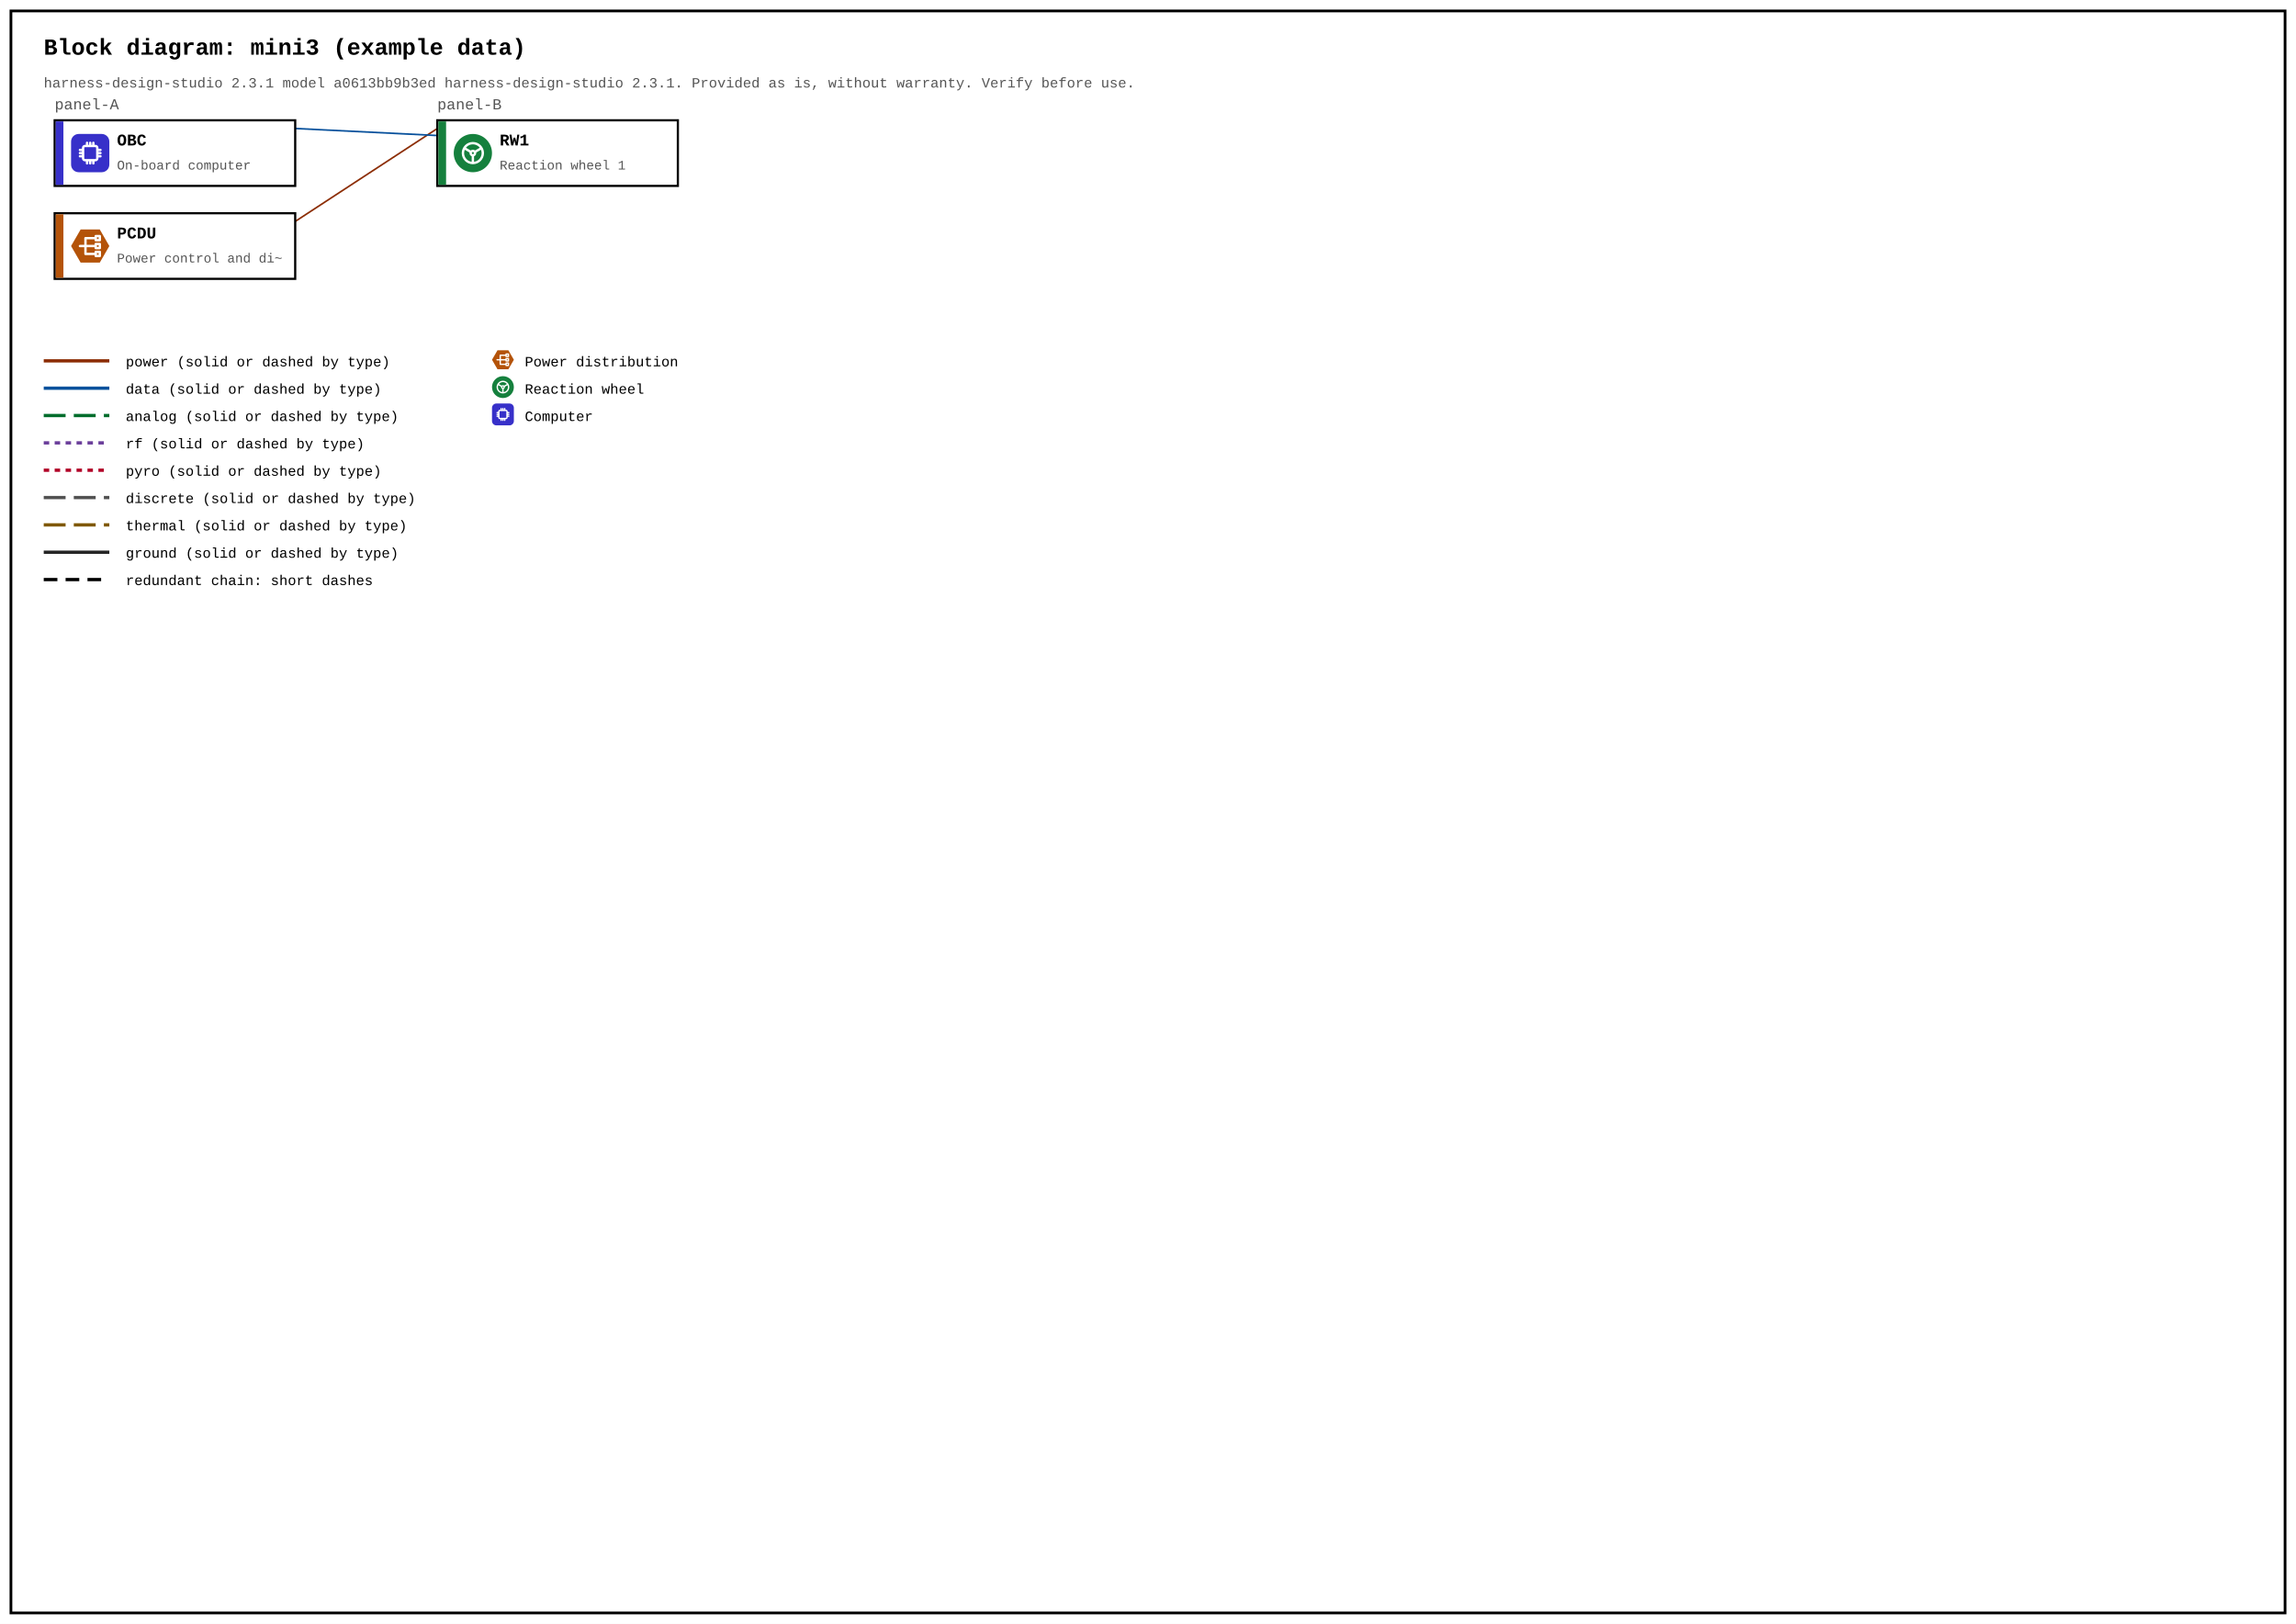
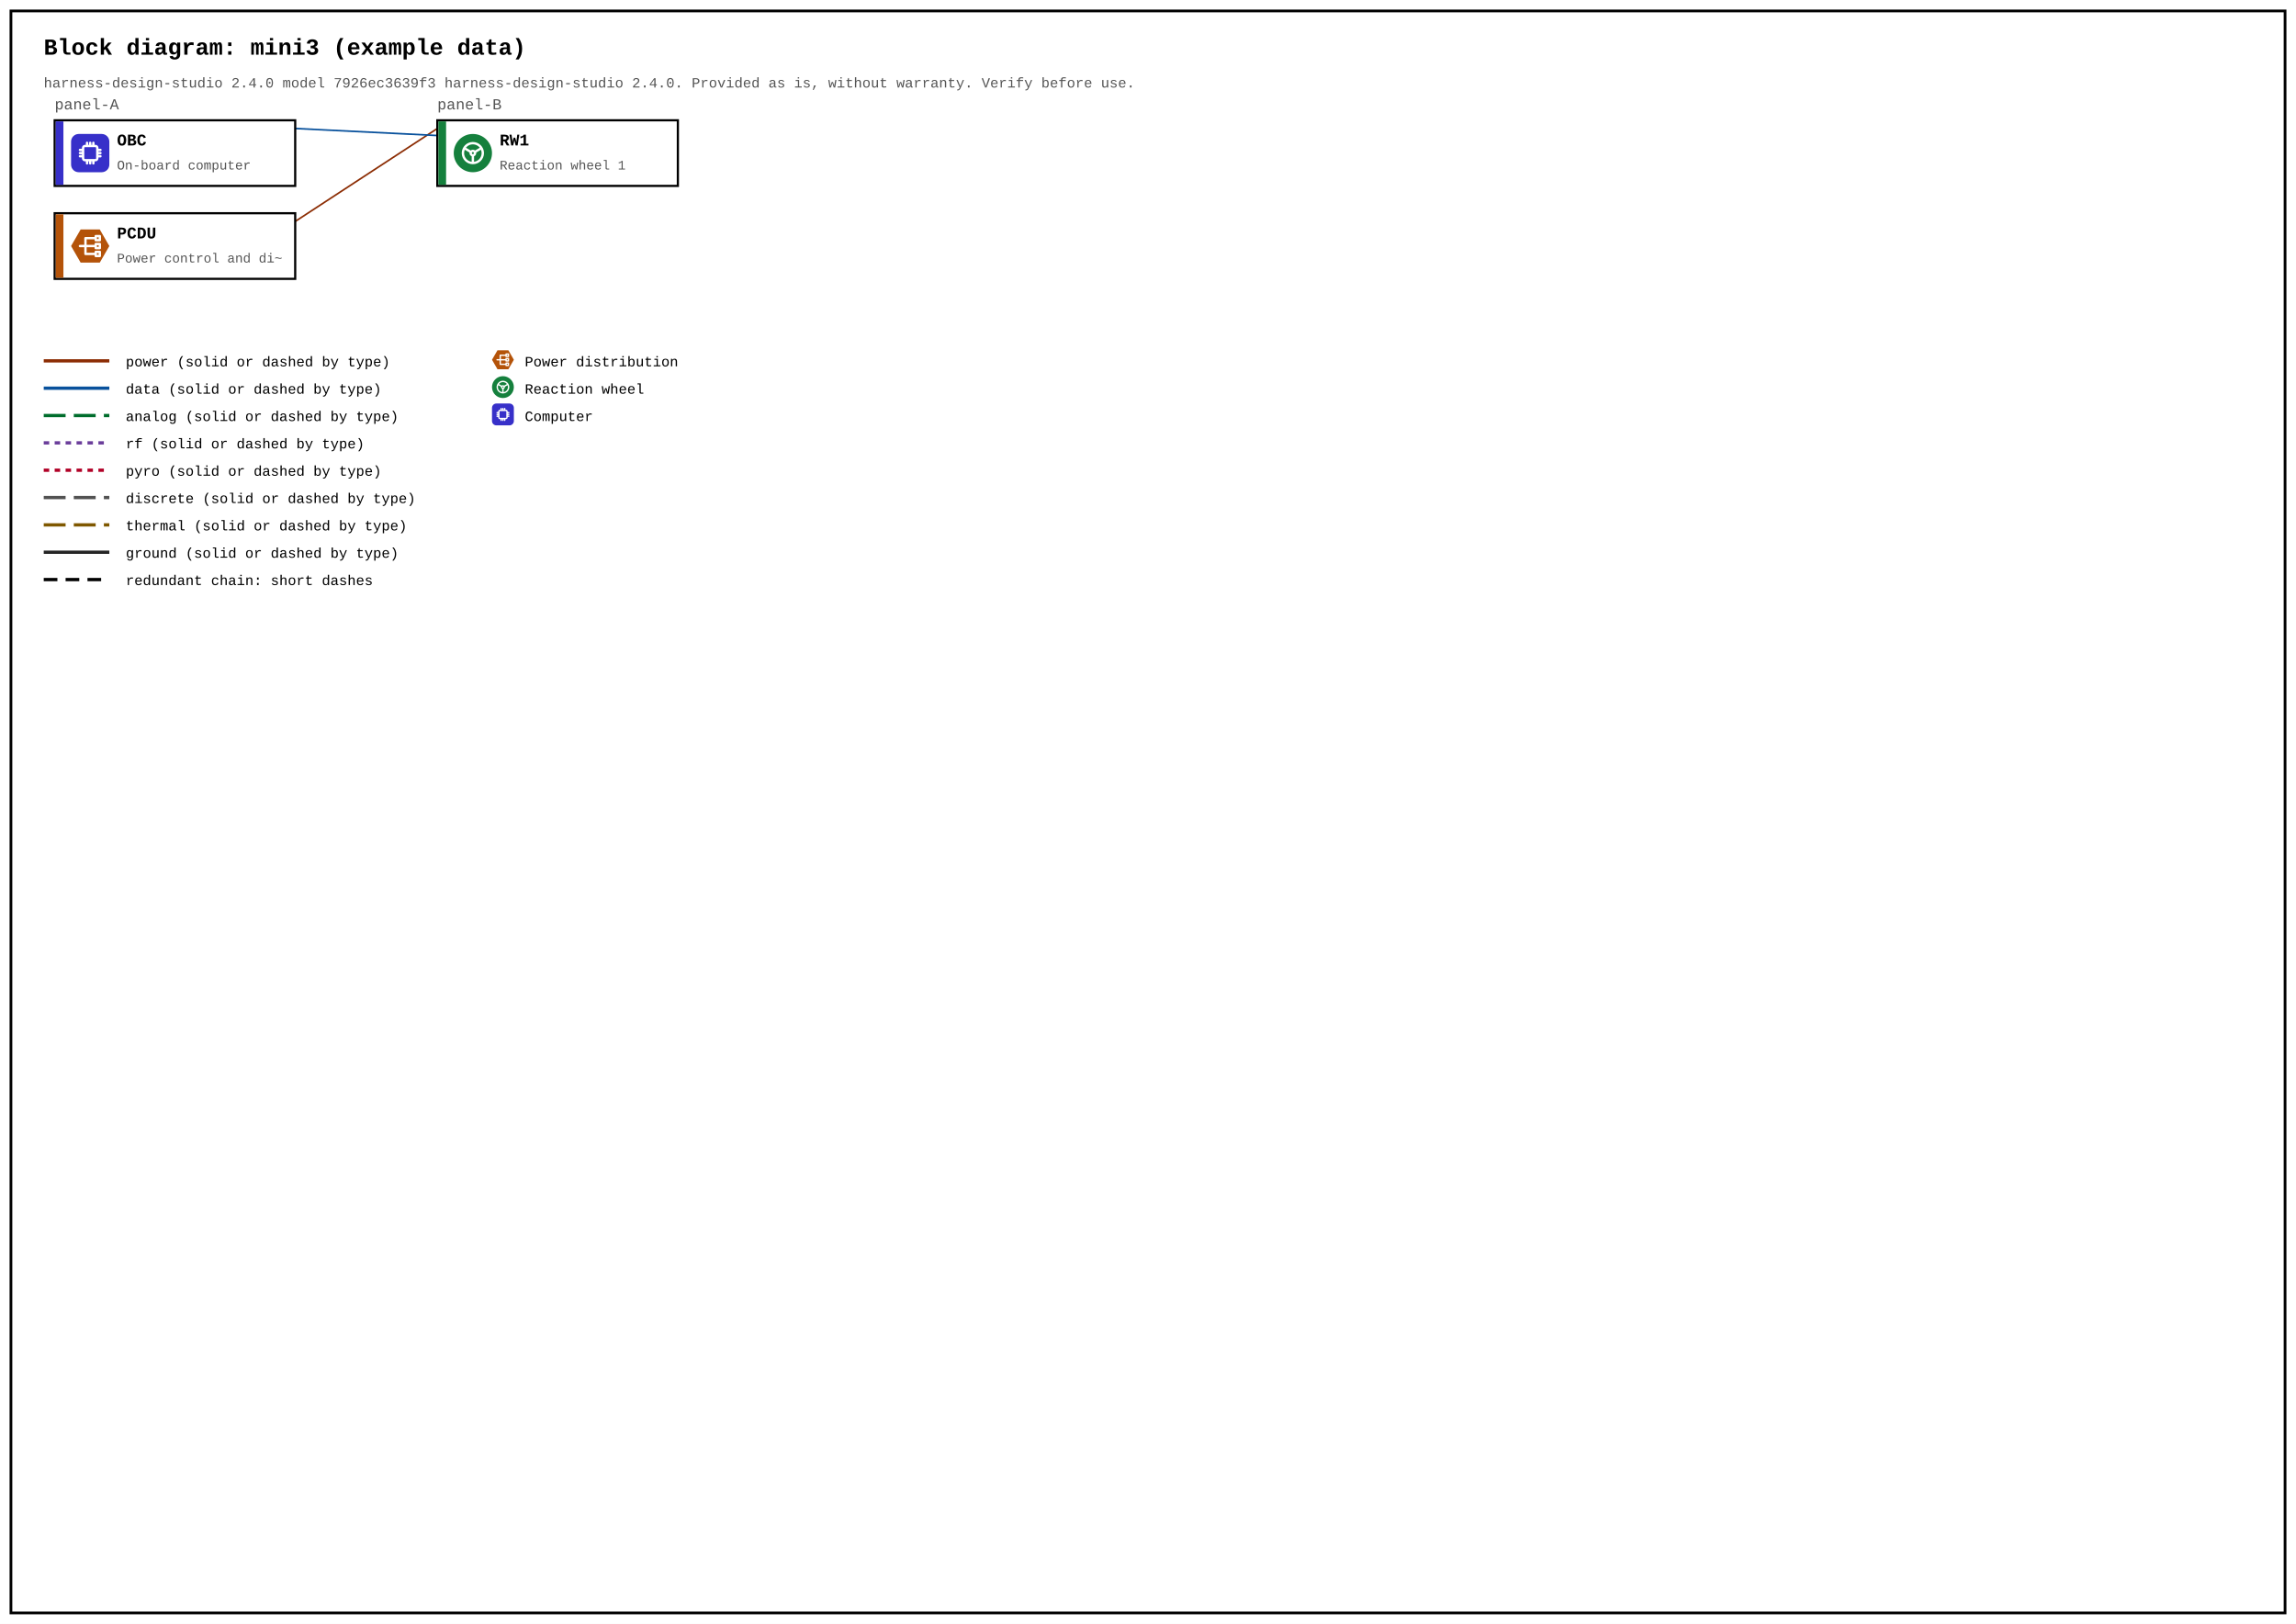
<svg xmlns="http://www.w3.org/2000/svg" width="420mm" height="297mm" viewBox="0 0 420 297" font-family="Courier New, Courier, monospace">
  <rect x="0" y="0" width="420" height="297" fill="#ffffff" />
  <rect x="2" y="2" width="416" height="293" fill="none" stroke="#000000" stroke-width="0.5" />
  <text x="8" y="10" font-size="4.2" font-weight="bold" text-anchor="start" fill="#000000">Block diagram: mini3 (example data)</text>
-   <text x="8" y="16" font-size="2.6" text-anchor="start" fill="#555555">harness-design-studio 2.3.1 model a0613bb9b3ed   harness-design-studio 2.3.1. Provided as is, without warranty. Verify before use.</text>
+   <text x="8" y="16" font-size="2.6" text-anchor="start" fill="#555555">harness-design-studio 2.4.0 model 7926ec3639f3   harness-design-studio 2.4.0. Provided as is, without warranty. Verify before use.</text>
  <text x="10" y="20" font-size="2.8" text-anchor="start" fill="#555555">panel-A</text>
  <text x="80" y="20" font-size="2.8" text-anchor="start" fill="#555555">panel-B</text>
  <line x1="54" y1="40.5" x2="80" y2="23.5" stroke="#8c2d04" stroke-width="0.3" />
  <line x1="54" y1="23.5" x2="80" y2="24.786" stroke="#08519c" stroke-width="0.3" />
  <rect x="10" y="22" width="44" height="12" fill="#ffffff" stroke="#000000" stroke-width="0.4" />
  <path d="M 10.2 22.2 L 11.6 22.2 L 11.6 33.8 L 10.2 33.8 Z" fill="#3730c9" />
  <path d="M 14.4 24.5 L 18.6 24.5 C 19.373 24.5 20 25.127 20 25.9 L 20 30.1 C 20 30.873 19.373 31.5 18.6 31.5 L 14.4 31.5 C 13.627 31.5 13 30.873 13 30.1 L 13 25.9 C 13 25.127 13.627 24.5 14.4 24.5 Z" fill="#3730c9" />
  <path d="M 15.547 26.701 L 17.453 26.701 C 17.644 26.701 17.799 26.856 17.799 27.047 L 17.799 28.953 C 17.799 29.144 17.644 29.299 17.453 29.299 L 15.547 29.299 C 15.356 29.299 15.201 29.144 15.201 28.953 L 15.201 27.047 C 15.201 26.856 15.356 26.701 15.547 26.701 Z M 15.922 26.123 L 15.922 26.701 M 15.922 29.299 L 15.922 29.877 M 14.623 27.422 L 15.201 27.422 M 17.799 27.422 L 18.377 27.422 M 16.5 26.123 L 16.5 26.701 M 16.5 29.299 L 16.5 29.877 M 14.623 28 L 15.201 28 M 17.799 28 L 18.377 28 M 17.078 26.123 L 17.078 26.701 M 17.078 29.299 L 17.078 29.877 M 14.623 28.578 L 15.201 28.578 M 17.799 28.578 L 18.377 28.578" fill="none" stroke="#ffffff" stroke-width="0.433" stroke-linecap="round" stroke-linejoin="round" />
  <text x="21.4" y="26.6" font-size="3" font-weight="bold" text-anchor="start" fill="#000000">OBC</text>
  <text x="21.4" y="31" font-size="2.4" text-anchor="start" fill="#555555">On-board computer</text>
  <rect x="10" y="39" width="44" height="12" fill="#ffffff" stroke="#000000" stroke-width="0.4" />
  <path d="M 10.2 39.2 L 11.6 39.2 L 11.6 50.8 L 10.2 50.8 Z" fill="#b45309" />
  <path d="M 20 45 L 18.25 48.031 L 14.75 48.031 L 13 45 L 14.75 41.969 L 18.25 41.969 Z" fill="#b45309" />
  <path d="M 14.623 45 L 15.634 45 M 15.634 43.556 L 15.634 46.444 M 15.634 43.556 L 17.511 43.556 M 17.511 43.181 L 18.261 43.181 L 18.261 43.932 L 17.511 43.932 Z M 15.634 45 L 17.511 45 M 17.511 44.625 L 18.261 44.625 L 18.261 45.375 L 17.511 45.375 Z M 15.634 46.444 L 17.511 46.444 M 17.511 46.068 L 18.261 46.068 L 18.261 46.819 L 17.511 46.819 Z" fill="none" stroke="#ffffff" stroke-width="0.433" stroke-linecap="round" stroke-linejoin="round" />
  <text x="21.4" y="43.6" font-size="3" font-weight="bold" text-anchor="start" fill="#000000">PCDU</text>
  <text x="21.4" y="48" font-size="2.4" text-anchor="start" fill="#555555">Power control and di~</text>
  <rect x="80" y="22" width="44" height="12" fill="#ffffff" stroke="#000000" stroke-width="0.4" />
  <path d="M 80.2 22.2 L 81.6 22.2 L 81.6 33.8 L 80.2 33.8 Z" fill="#15803d" />
  <path d="M 90 28 C 90 26.067 88.433 24.5 86.5 24.5 C 84.567 24.5 83 26.067 83 28 C 83 29.933 84.567 31.5 86.5 31.5 C 88.433 31.5 90 29.933 90 28 Z" fill="#15803d" />
  <path d="M 88.319 28 C 88.319 26.995 87.505 26.181 86.5 26.181 C 85.495 26.181 84.681 26.995 84.681 28 C 84.681 29.005 85.495 29.819 86.5 29.819 C 87.505 29.819 88.319 29.005 88.319 28 Z M 86.904 28 C 86.904 27.777 86.723 27.596 86.5 27.596 C 86.277 27.596 86.096 27.777 86.096 28 C 86.096 28.223 86.277 28.404 86.5 28.404 C 86.723 28.404 86.904 28.223 86.904 28 Z M 86.5 28.404 L 86.5 29.819 M 86.15 27.798 L 84.925 27.09 M 86.85 27.798 L 88.075 27.09" fill="none" stroke="#ffffff" stroke-width="0.433" stroke-linecap="round" stroke-linejoin="round" />
  <text x="91.4" y="26.6" font-size="3" font-weight="bold" text-anchor="start" fill="#000000">RW1</text>
  <text x="91.4" y="31" font-size="2.4" text-anchor="start" fill="#555555">Reaction wheel 1</text>
  <line x1="8" y1="66" x2="20" y2="66" stroke="#8c2d04" stroke-width="0.6" />
  <text x="23" y="67" font-size="2.6" text-anchor="start" fill="#000000">power (solid or dashed by type)</text>
  <line x1="8" y1="71" x2="20" y2="71" stroke="#08519c" stroke-width="0.6" />
  <text x="23" y="72" font-size="2.6" text-anchor="start" fill="#000000">data (solid or dashed by type)</text>
  <line x1="8" y1="76" x2="20" y2="76" stroke="#006d2c" stroke-width="0.6" stroke-dasharray="4 1.5" />
  <text x="23" y="77" font-size="2.6" text-anchor="start" fill="#000000">analog (solid or dashed by type)</text>
  <line x1="8" y1="81" x2="20" y2="81" stroke="#6a3d9a" stroke-width="0.6" stroke-dasharray="1 1" />
  <text x="23" y="82" font-size="2.6" text-anchor="start" fill="#000000">rf (solid or dashed by type)</text>
  <line x1="8" y1="86" x2="20" y2="86" stroke="#b10026" stroke-width="0.6" stroke-dasharray="1 1" />
  <text x="23" y="87" font-size="2.6" text-anchor="start" fill="#000000">pyro (solid or dashed by type)</text>
  <line x1="8" y1="91" x2="20" y2="91" stroke="#525252" stroke-width="0.6" stroke-dasharray="4 1.5" />
  <text x="23" y="92" font-size="2.6" text-anchor="start" fill="#000000">discrete (solid or dashed by type)</text>
  <line x1="8" y1="96" x2="20" y2="96" stroke="#7f5800" stroke-width="0.6" stroke-dasharray="4 1.5" />
  <text x="23" y="97" font-size="2.6" text-anchor="start" fill="#000000">thermal (solid or dashed by type)</text>
  <line x1="8" y1="101" x2="20" y2="101" stroke="#252525" stroke-width="0.6" />
  <text x="23" y="102" font-size="2.6" text-anchor="start" fill="#000000">ground (solid or dashed by type)</text>
  <line x1="8" y1="106" x2="20" y2="106" stroke="#000000" stroke-width="0.6" stroke-dasharray="2.5 1.5" />
  <text x="23" y="107" font-size="2.6" text-anchor="start" fill="#000000">redundant chain: short dashes</text>
  <path d="M 94 65.8 L 93 67.532 L 91 67.532 L 90 65.8 L 91 64.068 L 93 64.068 Z" fill="#b45309" />
  <path d="M 90.927 65.8 L 91.505 65.8 M 91.505 64.975 L 91.505 66.625 M 91.505 64.975 L 92.578 64.975 M 92.578 64.76 L 93.007 64.76 L 93.007 65.189 L 92.578 65.189 Z M 91.505 65.8 L 92.578 65.8 M 92.578 65.585 L 93.007 65.585 L 93.007 66.014 L 92.578 66.014 Z M 91.505 66.625 L 92.578 66.625 M 92.578 66.41 L 93.007 66.41 L 93.007 66.84 L 92.578 66.84 Z" fill="none" stroke="#ffffff" stroke-width="0.247" stroke-linecap="round" stroke-linejoin="round" />
  <text x="96" y="67" font-size="2.6" text-anchor="start" fill="#000000">Power distribution</text>
  <path d="M 94 70.8 C 94 69.695 93.105 68.8 92 68.8 C 90.895 68.8 90 69.695 90 70.8 C 90 71.905 90.895 72.8 92 72.8 C 93.105 72.8 94 71.905 94 70.8 Z" fill="#15803d" />
  <path d="M 93.04 70.8 C 93.04 70.226 92.574 69.76 92 69.76 C 91.426 69.76 90.96 70.226 90.96 70.8 C 90.96 71.374 91.426 71.84 92 71.84 C 92.574 71.84 93.04 71.374 93.04 70.8 Z M 92.231 70.8 C 92.231 70.672 92.128 70.569 92 70.569 C 91.872 70.569 91.769 70.672 91.769 70.8 C 91.769 70.928 91.872 71.031 92 71.031 C 92.128 71.031 92.231 70.928 92.231 70.8 Z M 92 71.031 L 92 71.84 M 91.8 70.684 L 91.1 70.28 M 92.2 70.684 L 92.9 70.28" fill="none" stroke="#ffffff" stroke-width="0.247" stroke-linecap="round" stroke-linejoin="round" />
  <text x="96" y="72" font-size="2.6" text-anchor="start" fill="#000000">Reaction wheel</text>
  <path d="M 90.8 73.8 L 93.2 73.8 C 93.642 73.8 94 74.158 94 74.6 L 94 77 C 94 77.442 93.642 77.8 93.2 77.8 L 90.8 77.8 C 90.358 77.8 90 77.442 90 77 L 90 74.6 C 90 74.158 90.358 73.8 90.8 73.8 Z" fill="#3730c9" />
  <path d="M 91.456 75.058 L 92.544 75.058 C 92.654 75.058 92.743 75.146 92.743 75.255 L 92.743 76.344 C 92.743 76.454 92.654 76.543 92.544 76.543 L 91.456 76.543 C 91.346 76.543 91.257 76.454 91.257 76.344 L 91.257 75.255 C 91.257 75.146 91.346 75.058 91.456 75.058 Z M 91.67 74.728 L 91.67 75.058 M 91.67 76.543 L 91.67 76.873 M 90.927 75.47 L 91.257 75.47 M 92.743 75.47 L 93.073 75.47 M 92 74.728 L 92 75.058 M 92 76.543 L 92 76.873 M 90.927 75.8 L 91.257 75.8 M 92.743 75.8 L 93.073 75.8 M 92.33 74.728 L 92.33 75.058 M 92.33 76.543 L 92.33 76.873 M 90.927 76.13 L 91.257 76.13 M 92.743 76.13 L 93.073 76.13" fill="none" stroke="#ffffff" stroke-width="0.247" stroke-linecap="round" stroke-linejoin="round" />
  <text x="96" y="77" font-size="2.6" text-anchor="start" fill="#000000">Computer</text>
</svg>
